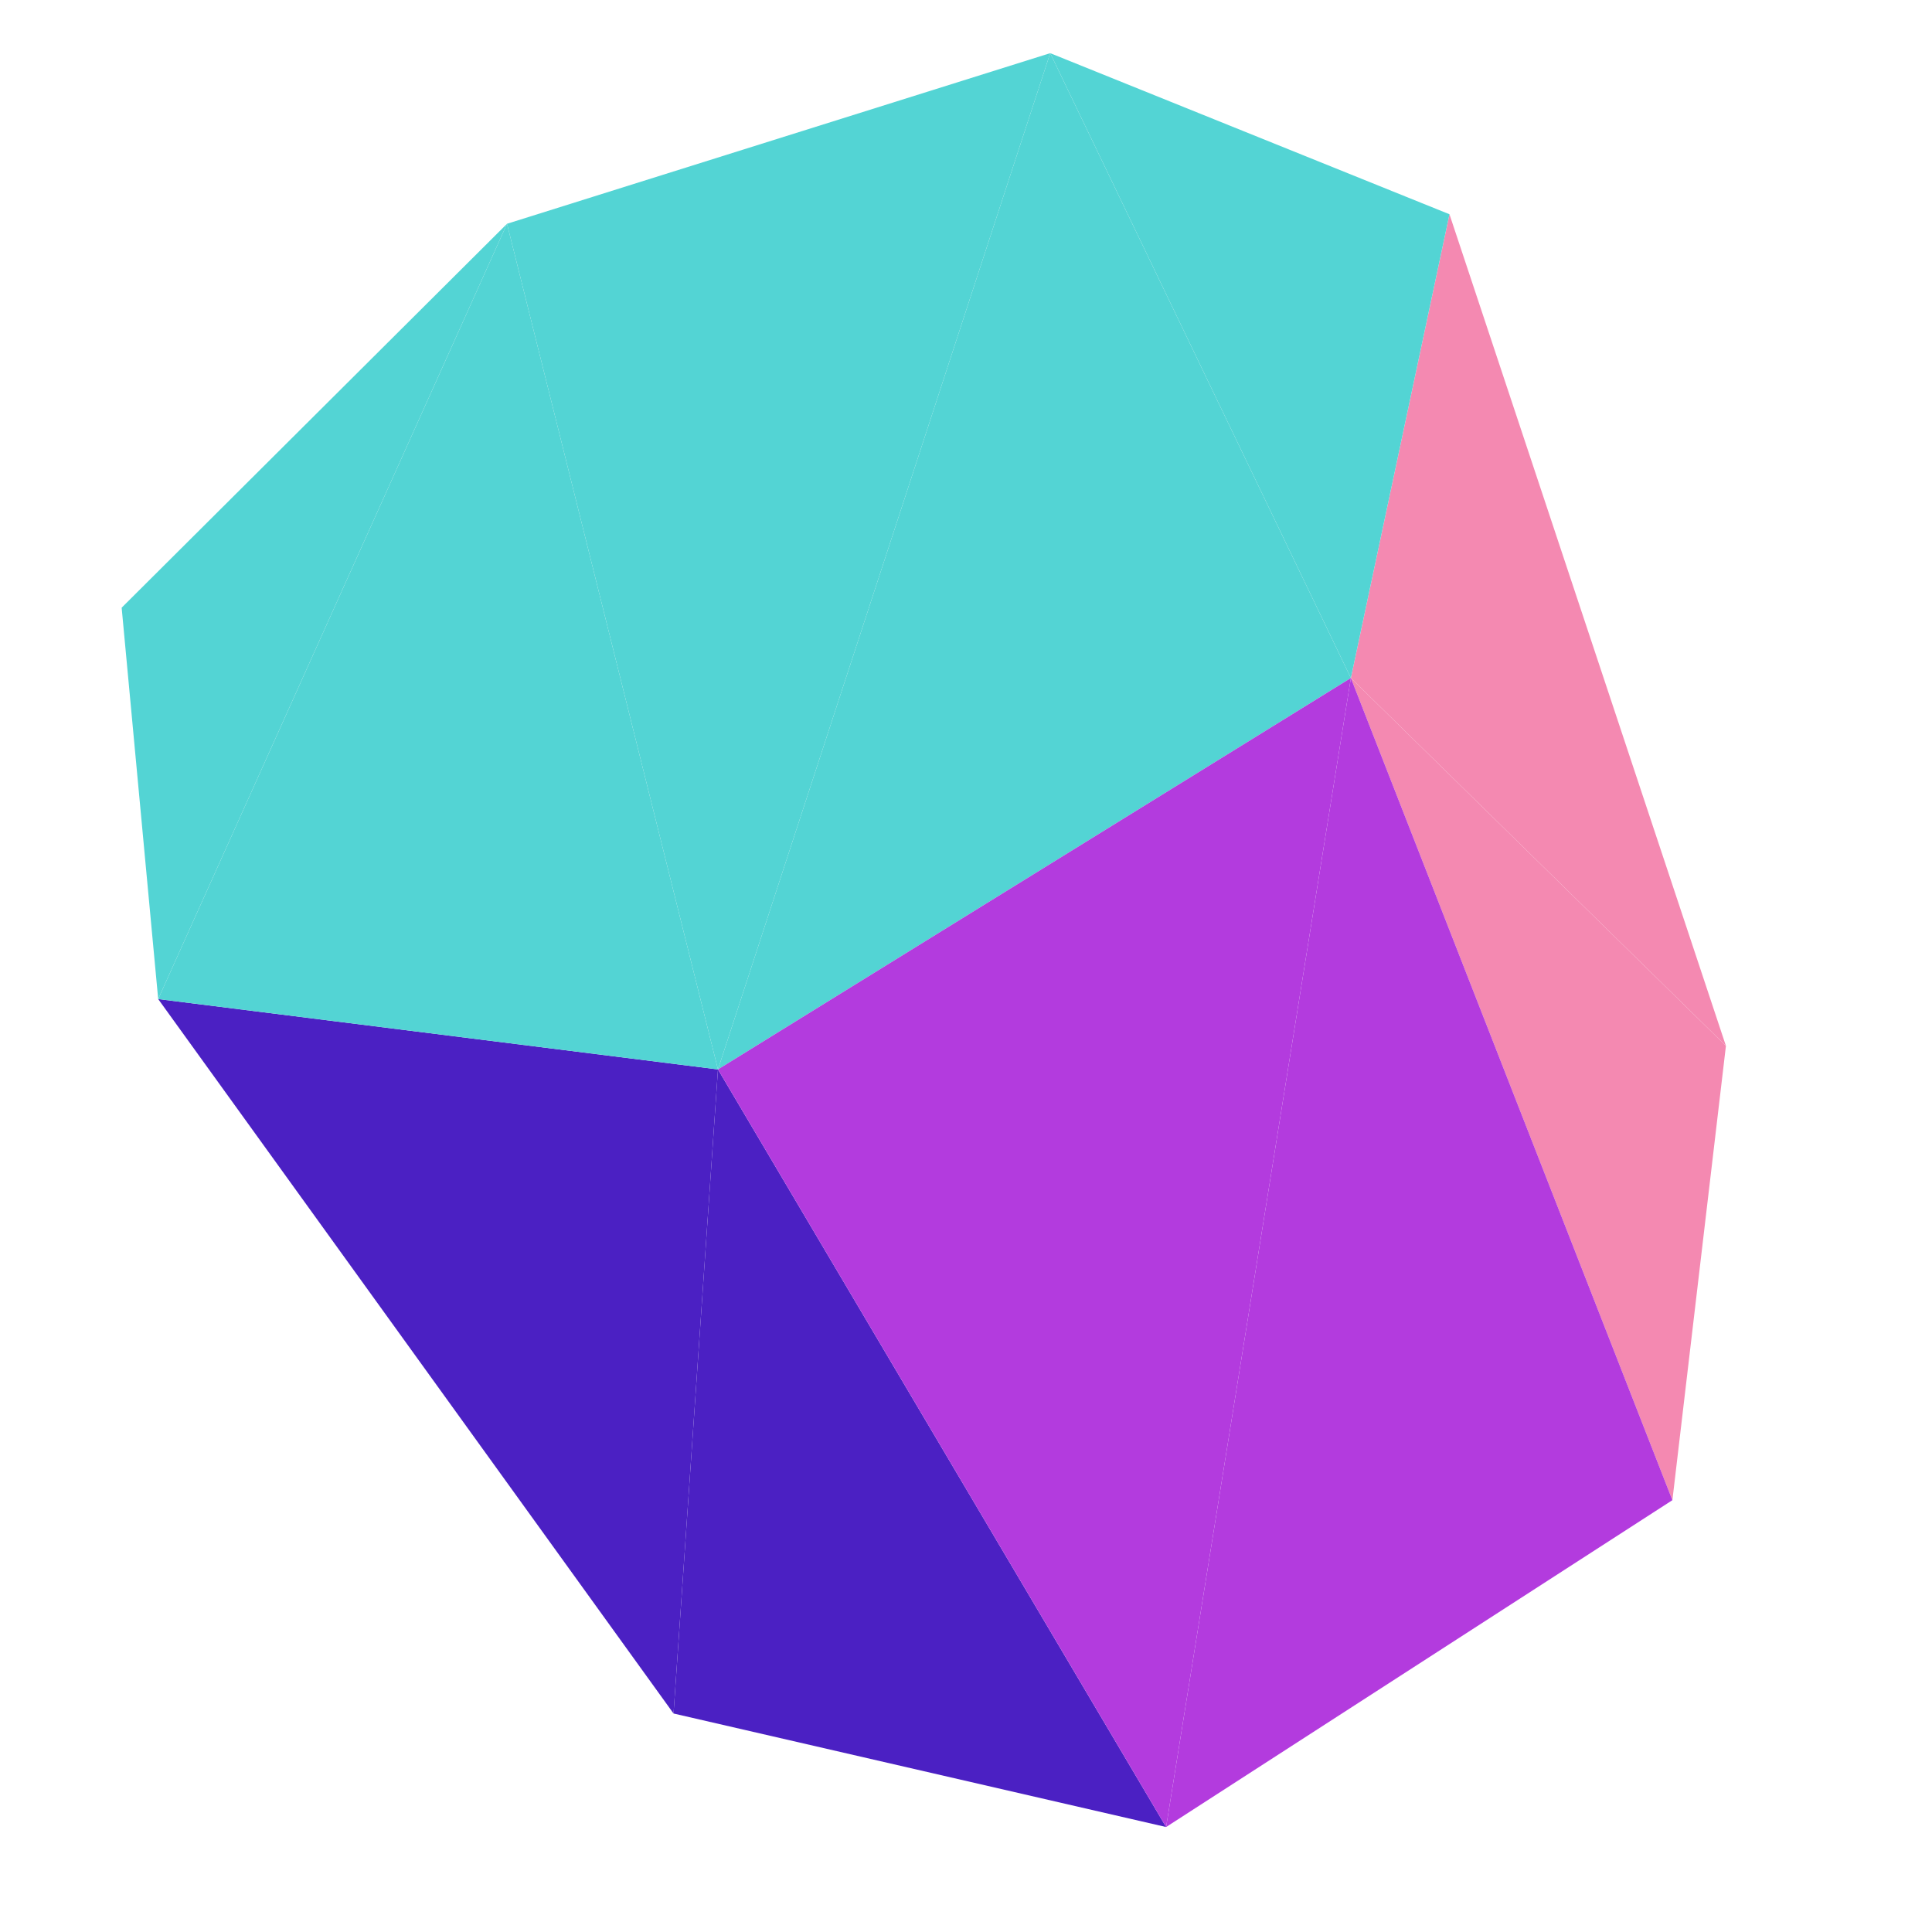
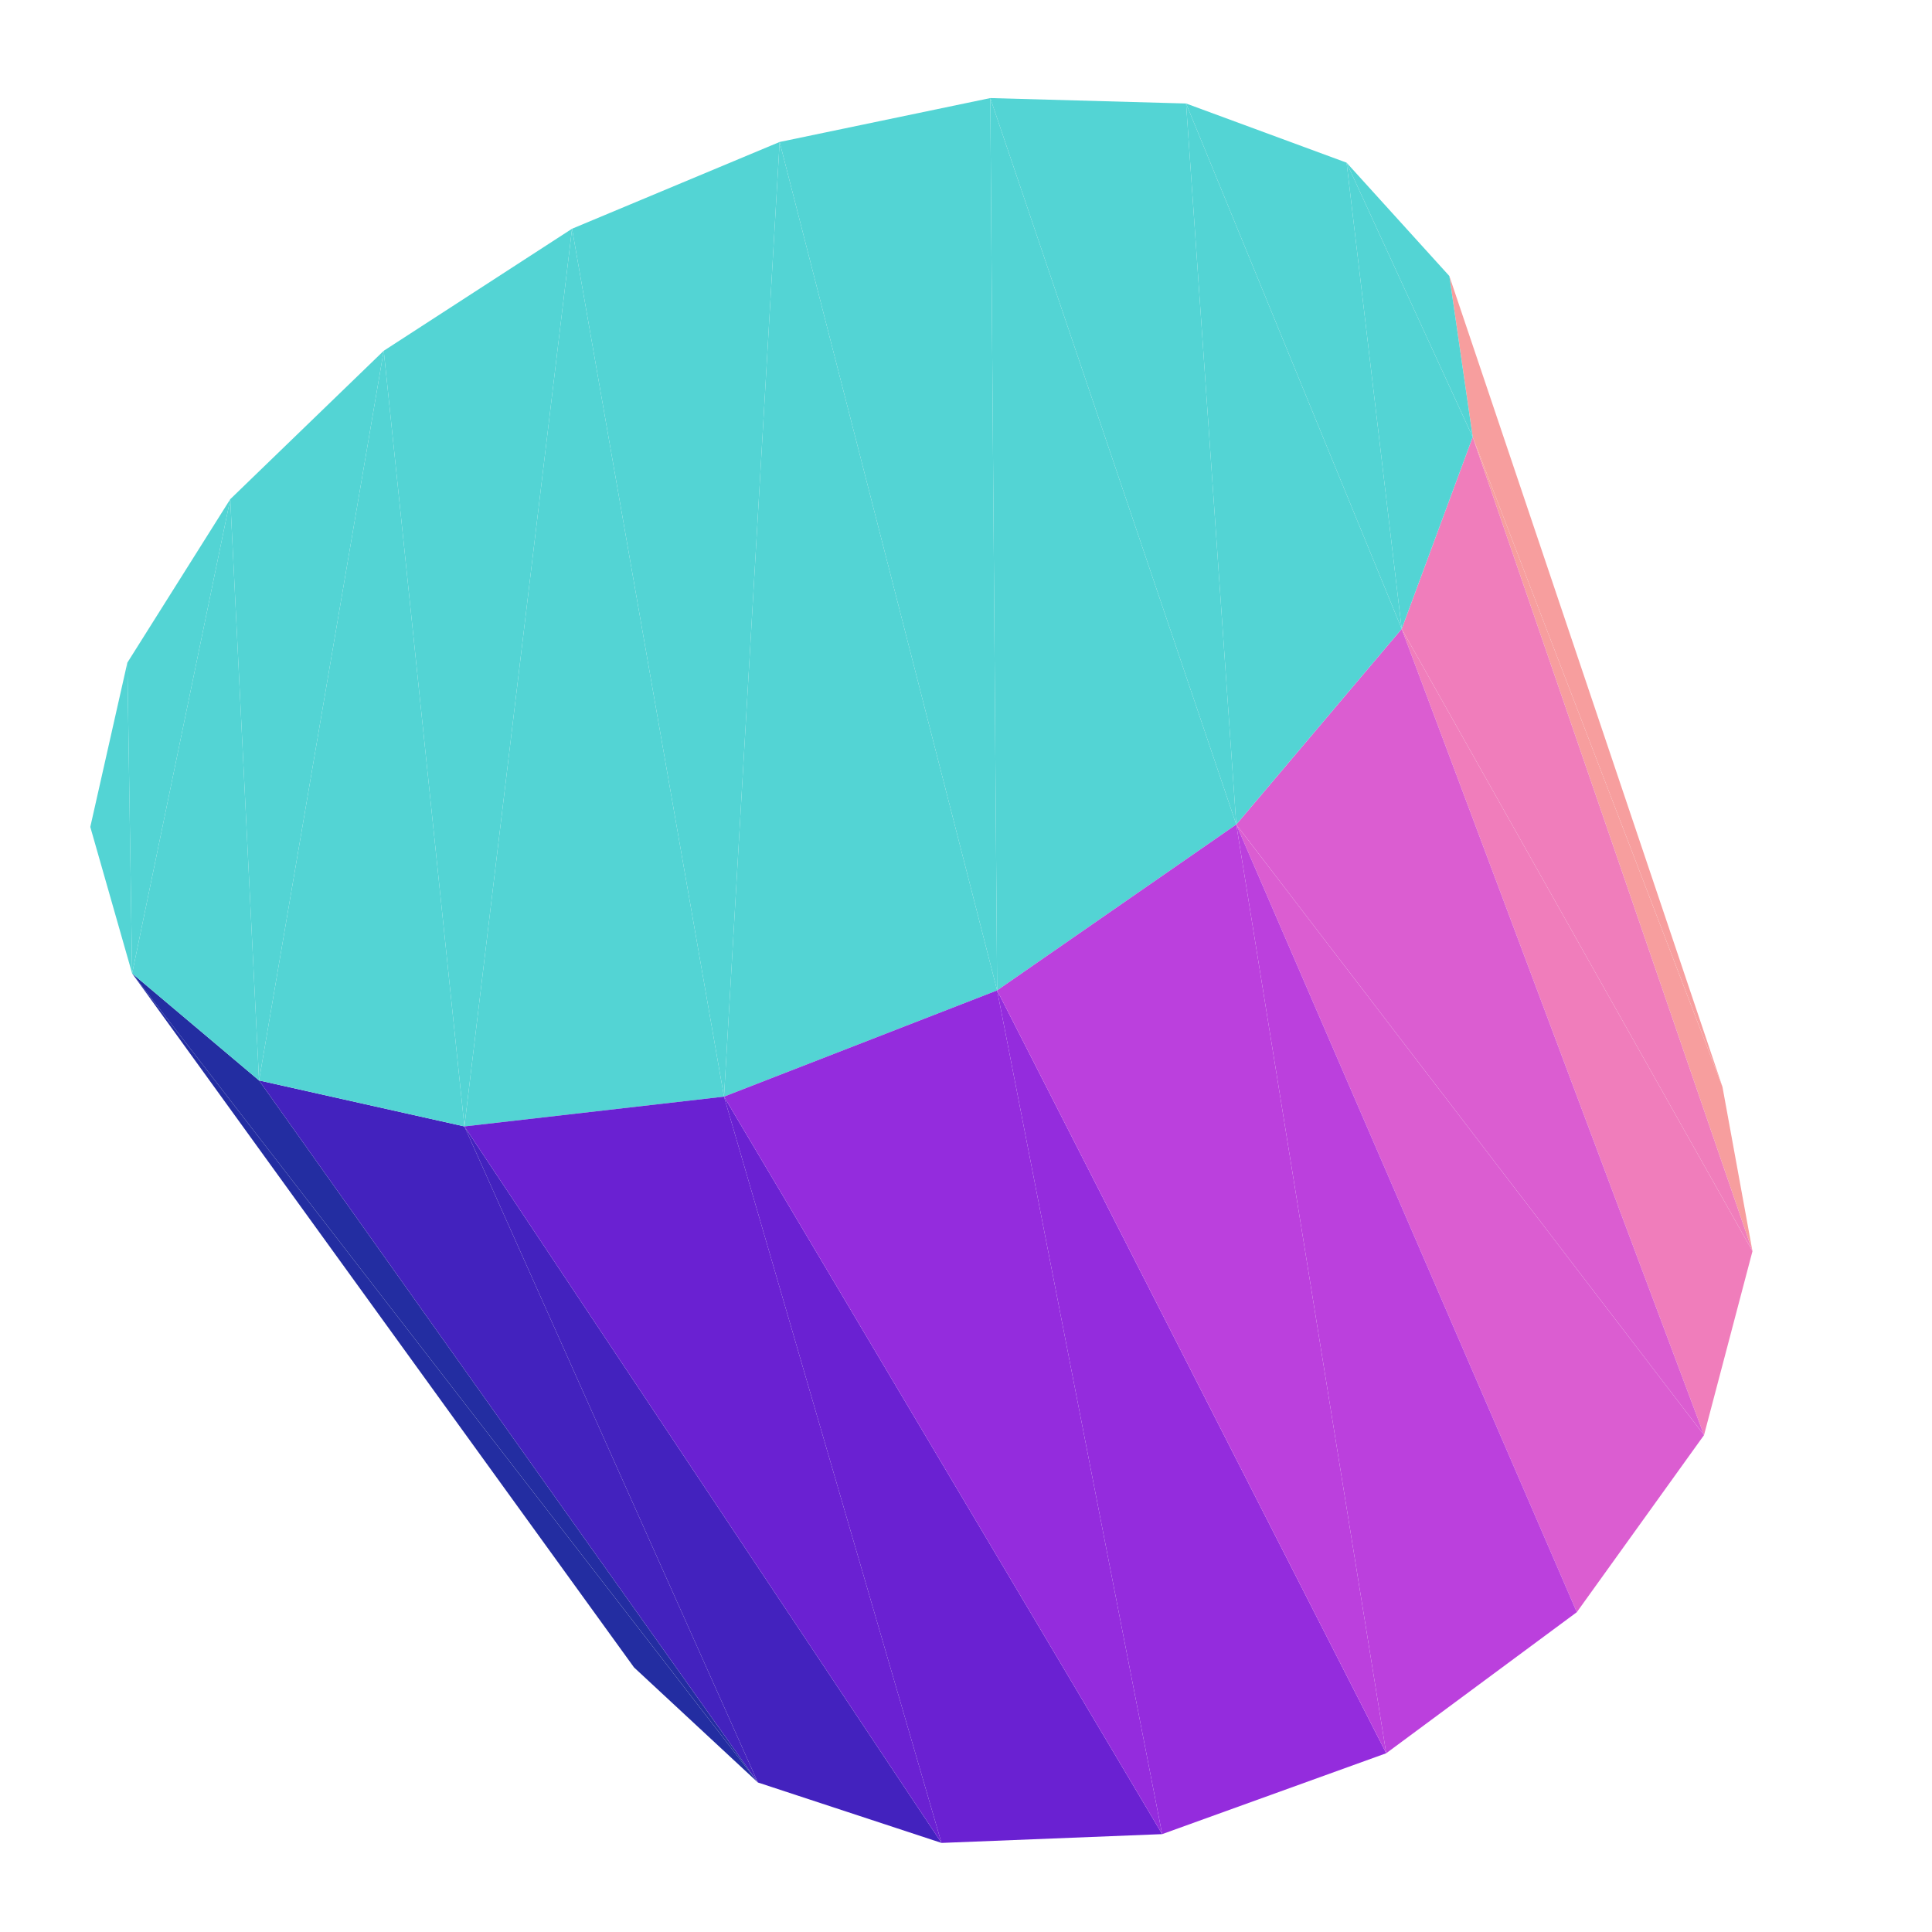
<svg xmlns="http://www.w3.org/2000/svg" viewBox="-250 -250 500 500" width="500" height="500">
-   <path d="M-209.062,8.556L-118.782,-192.091L-218.515,-92.73z" style="fill:rgb(83,212,212)" />
-   <path d="M196.669,20.666L99.607,-74.533L182.815,138.242z" style="fill:rgb(244,137,177)" />
-   <path d="M-118.782,-192.091L-64.189,26.764L21.792,-236.243z" style="fill:rgb(83,212,212)" />
-   <path d="M-64.189,26.764L-75.69,193.453L51.787,222.832z" style="fill:rgb(75,32,195)" />
-   <path d="M99.607,-74.533L51.787,222.832L182.815,138.242z" style="fill:rgb(179,59,222)" />
-   <path d="M99.607,-74.533L196.669,20.666L125.12,-194.552z" style="fill:rgb(244,137,177)" />
-   <path d="M21.792,-236.243L99.607,-74.533L125.12,-194.552z" style="fill:rgb(83,212,212)" />
-   <path d="M-75.69,193.453L-64.189,26.764L-209.062,8.556z" style="fill:rgb(75,32,195)" />
-   <path d="M-118.782,-192.091L-209.062,8.556L-64.189,26.764zM21.792,-236.243L-64.189,26.764L99.607,-74.533z" style="fill:rgb(83,212,212)" />
-   <path d="M51.787,222.832L99.607,-74.533L-64.189,26.764z" style="fill:rgb(179,59,222)" />
+   <path d="M-53.862,211.303L-215.803,1.926L-85.909,181.532z" style="fill:rgb(35,45,161)" />
+   <path d="M195.774,31.281L131.133,-136.907L203.538,73.812z" style="fill:rgb(247,158,158)" />
+   <path d="M-190.407,-120.819L-182.959,29.617L-150.692,-159.216zM-217.047,-78.496L-215.803,1.926L-190.407,-120.819zM-150.692,-159.216L-129.812,41.517L-101.956,-190.802z" style="fill:rgb(83,212,212)" />
+   <path d="M203.538,73.812L112.758,-87.241L191.001,121.404z" style="fill:rgb(240,125,187)" />
+   <path d="M-101.956,-190.802L-62.626,33.808L-48.232,-213.258z" style="fill:rgb(83,212,212)" />
+   <path d="M-129.812,41.517L-53.862,211.303L-6.343,226.945z" style="fill:rgb(67,34,190)" />
+   <path d="M131.133,-136.907L195.774,31.281L125.092,-178.564z" style="fill:rgb(247,158,158)" />
+   <path d="M-215.803,1.926L-217.047,-78.496L-226.632,-35.987zM-48.232,-213.258L8.061,6.315L6.284,-224.618zM6.284,-224.618L69.947,-36.622L56.954,-223.216z" style="fill:rgb(83,212,212)" />
+   <path d="M191.001,121.404L69.947,-36.622L158.077,167.232z" style="fill:rgb(219,93,209)" />
+   <path d="M-215.803,1.926L-53.862,211.303L-182.959,29.617z" style="fill:rgb(35,45,161)" />
+   <path d="M-62.626,33.808L-6.343,226.945L50.765,224.671z" style="fill:rgb(106,33,210)" />
+   <path d="M-190.407,-120.819L-215.803,1.926L-182.959,29.617z" style="fill:rgb(83,212,212)" />
+   <path d="M69.947,-36.622L108.754,203.739L158.077,167.232z" style="fill:rgb(187,64,221)" />
+   <path d="M56.954,-223.216L112.758,-87.241L98.494,-207.903z" style="fill:rgb(83,212,212)" />
+   <path d="M8.061,6.315L50.765,224.671L108.754,203.739z" style="fill:rgb(148,44,221)" />
+   <path d="M112.758,-87.241L203.538,73.812L131.133,-136.907z" style="fill:rgb(240,125,187)" />
+   <path d="M98.494,-207.903L131.133,-136.907L125.092,-178.564z" style="fill:rgb(83,212,212)" />
+   <path d="M-53.862,211.303L-129.812,41.517L-182.959,29.617z" style="fill:rgb(67,34,190)" />
+   <path d="M-150.692,-159.216L-182.959,29.617L-129.812,41.517zM-101.956,-190.802L-129.812,41.517L-62.626,33.808zM98.494,-207.903L112.758,-87.241L131.133,-136.907z" style="fill:rgb(83,212,212)" />
+   <path d="M69.947,-36.622L191.001,121.404L112.758,-87.241z" style="fill:rgb(219,93,209)" />
+   <path d="M-6.343,226.945L-62.626,33.808L-129.812,41.517z" style="fill:rgb(106,33,210)" />
+   <path d="M-48.232,-213.258L-62.626,33.808L8.061,6.315zM56.954,-223.216L69.947,-36.622L112.758,-87.241zM6.284,-224.618L8.061,6.315L69.947,-36.622z" style="fill:rgb(83,212,212)" />
+   <path d="M50.765,224.671L8.061,6.315L-62.626,33.808z" style="fill:rgb(148,44,221)" />
+   <path d="M108.754,203.739L69.947,-36.622L8.061,6.315z" style="fill:rgb(187,64,221)" />
</svg>
